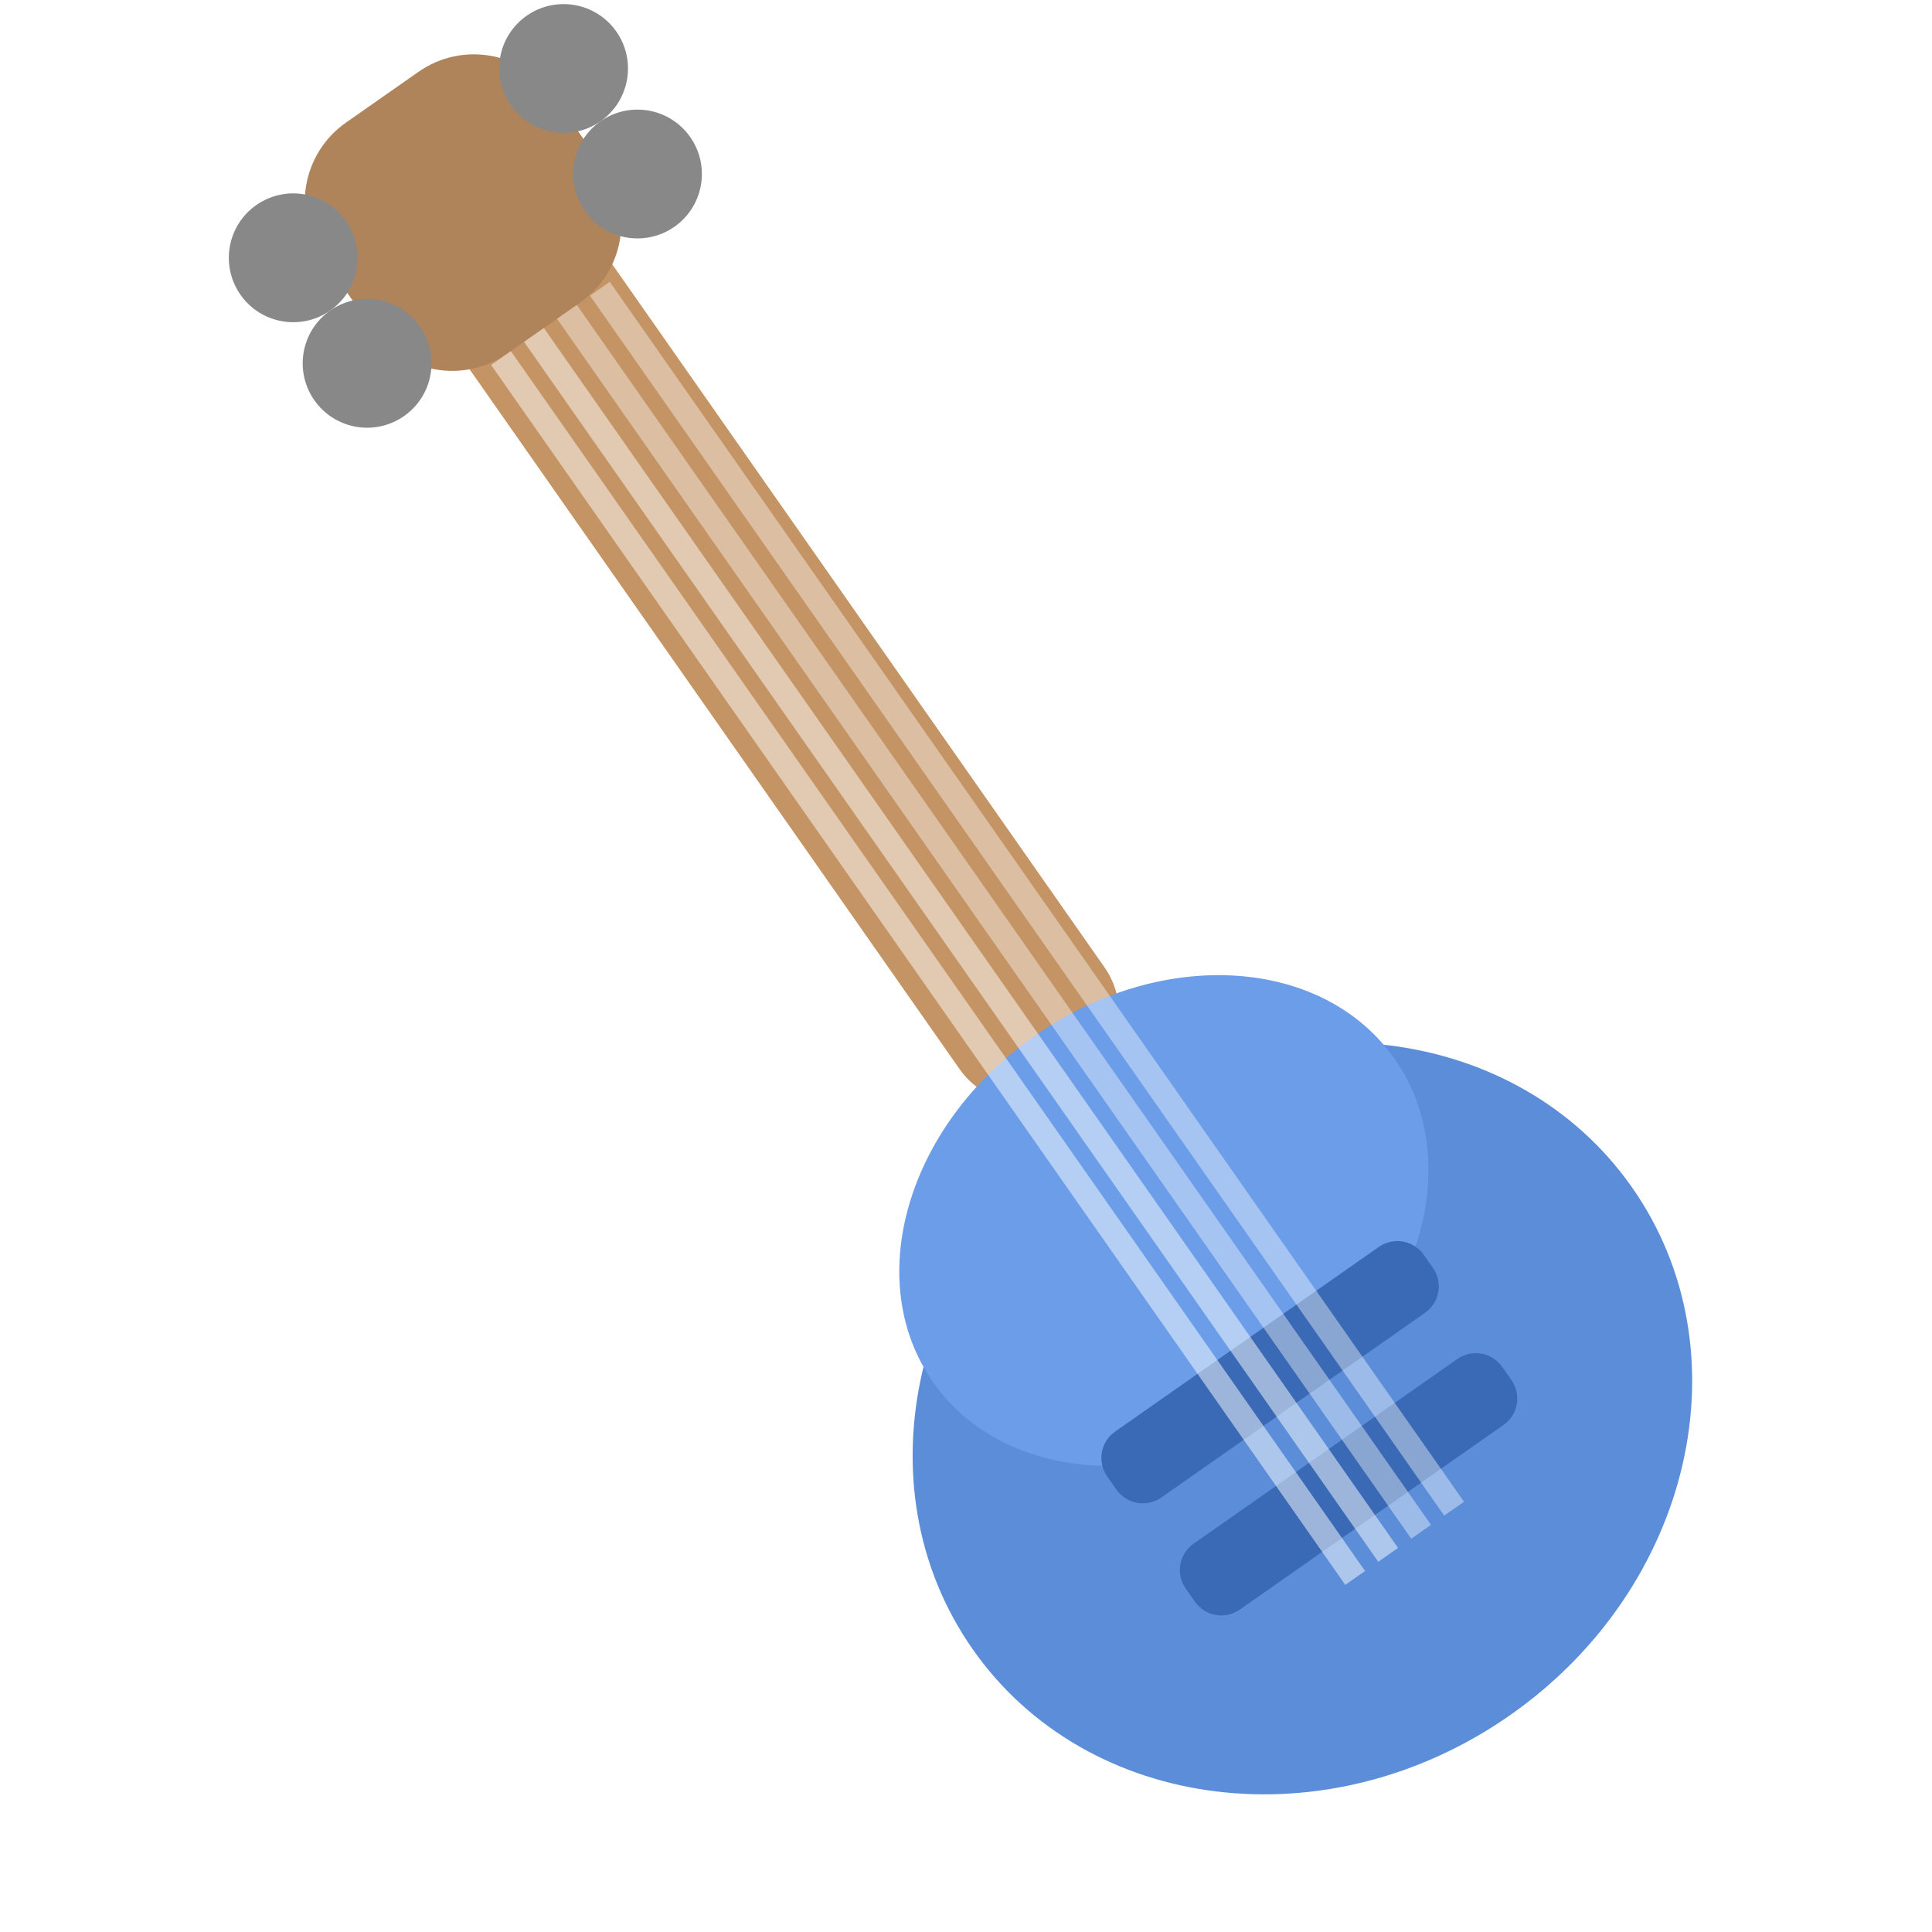
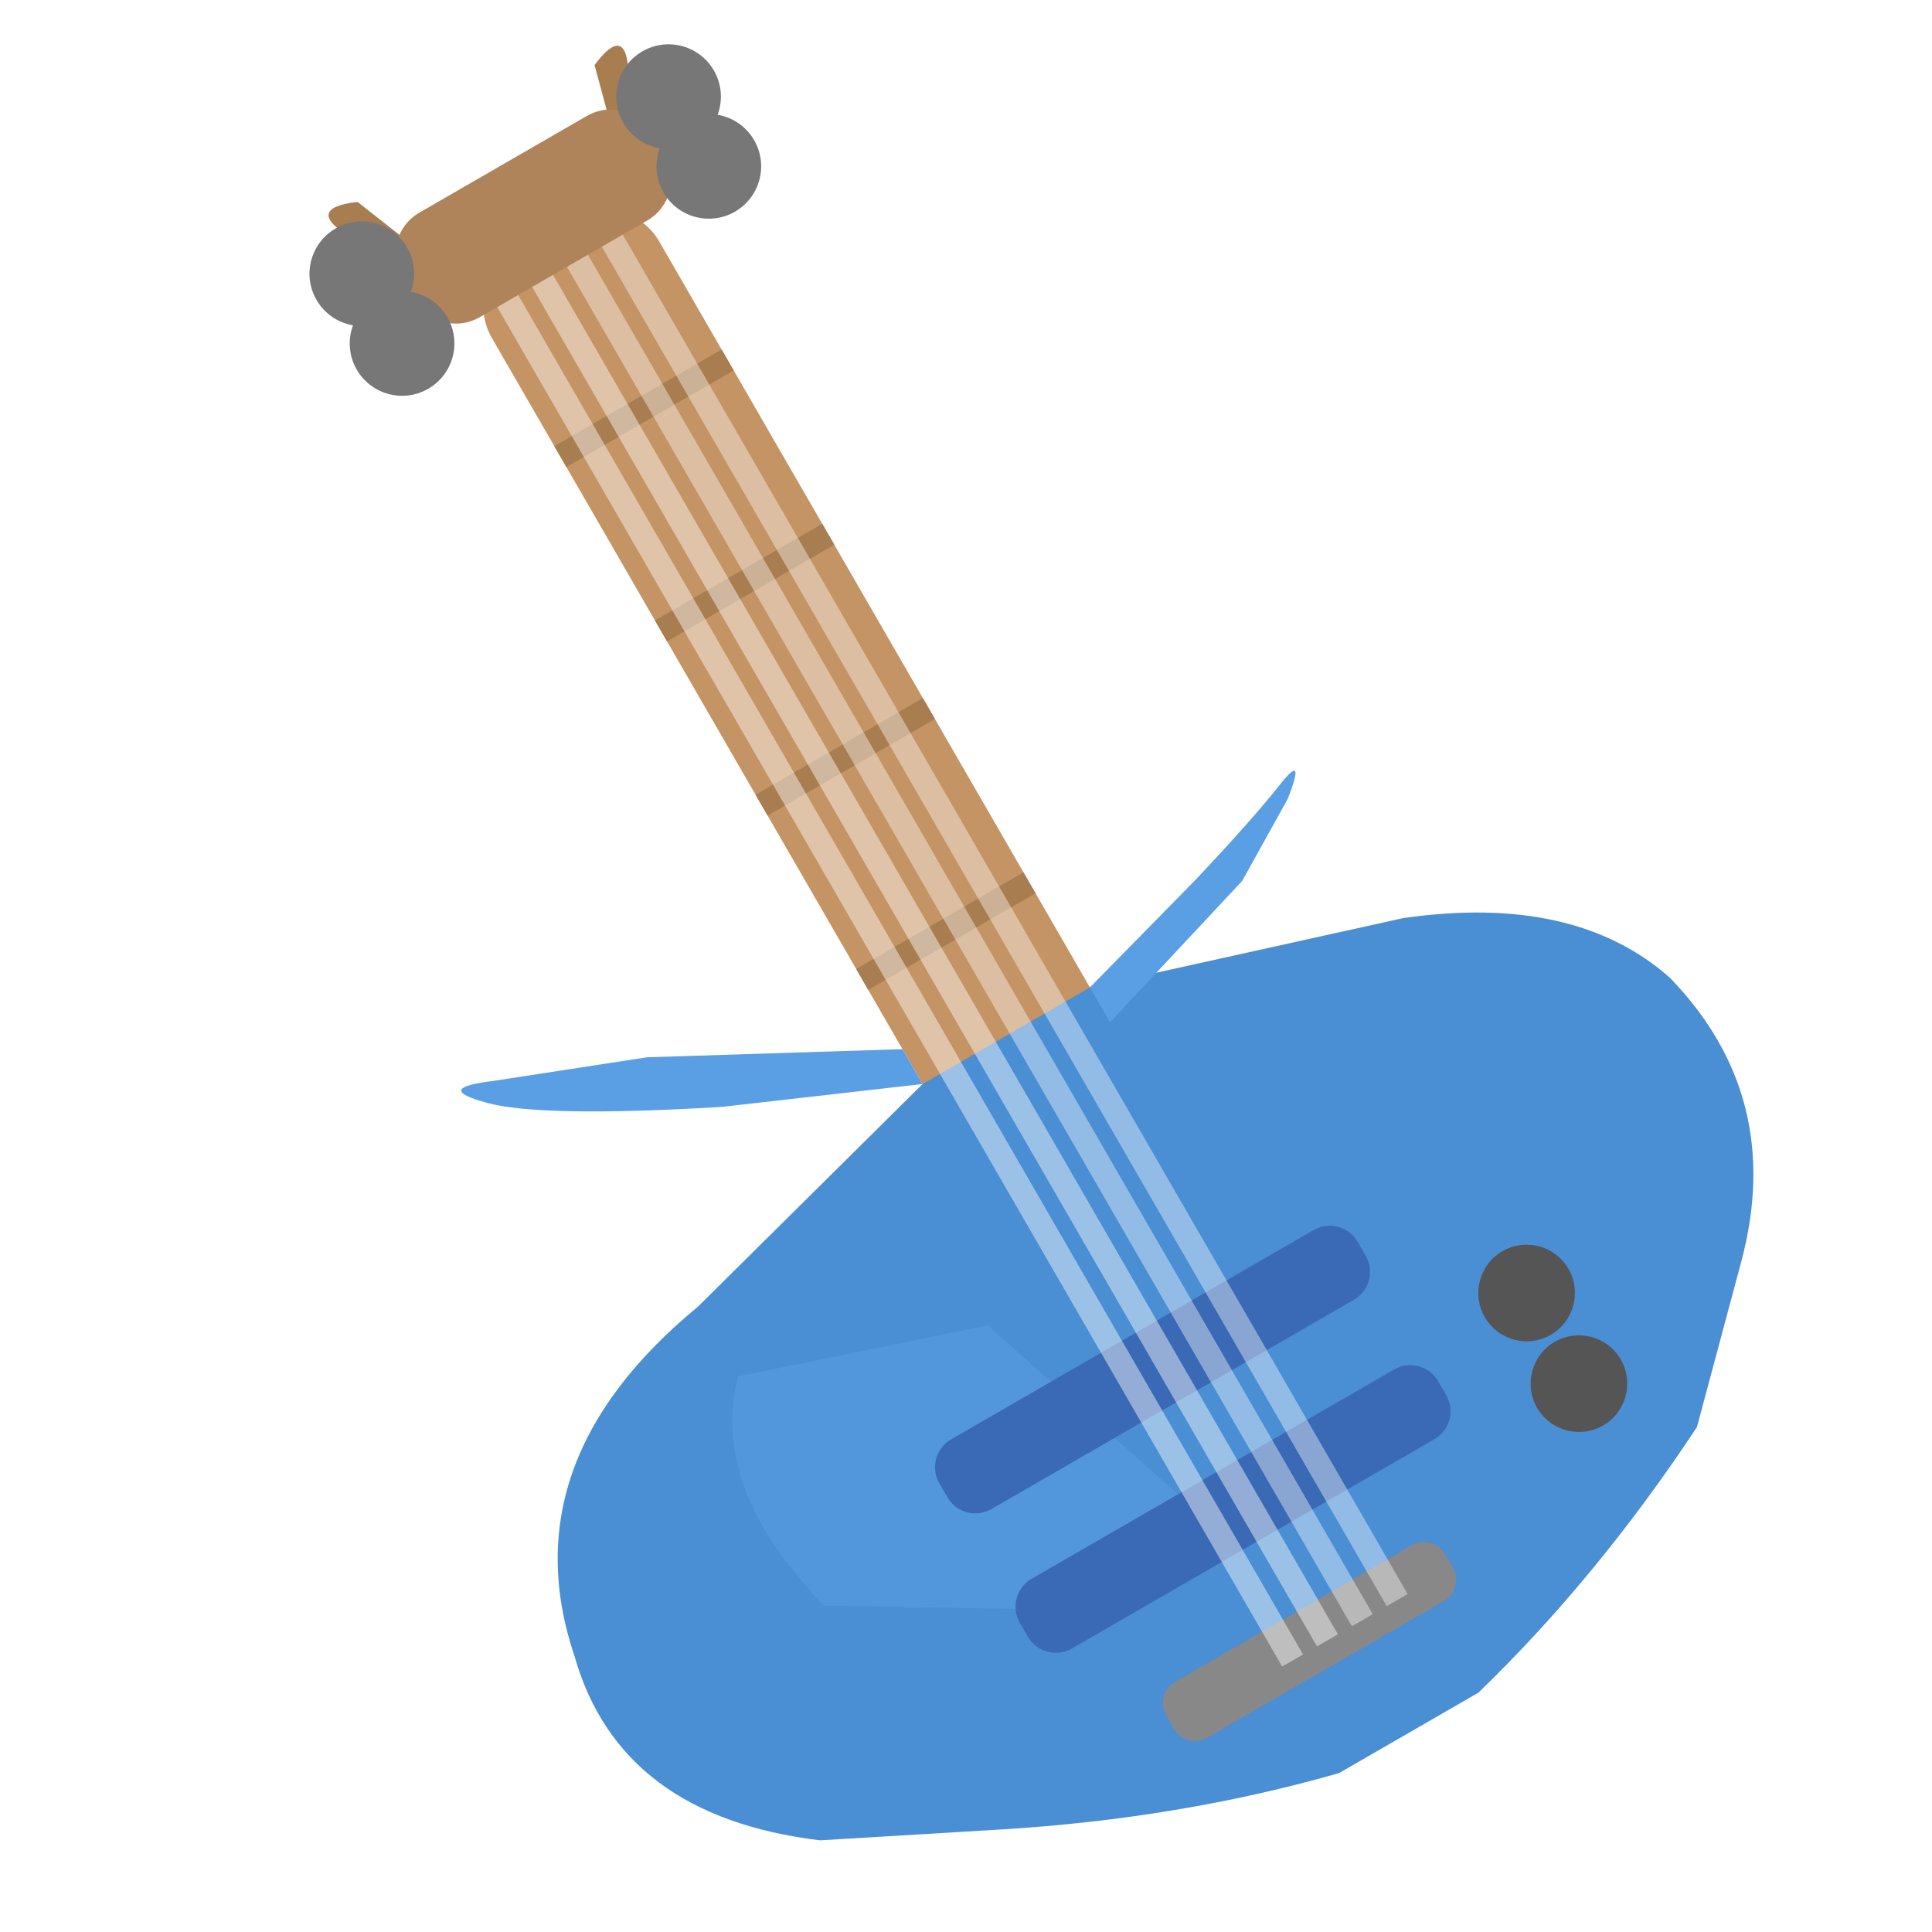
<svg xmlns="http://www.w3.org/2000/svg" viewBox="0 0 24 24">
-   <g transform="rotate(-35,12,12)">
-     <rect x="11.2" y="0" width="2.2" height="14" rx="1" fill="#c49464" />
-     <rect x="10.5" y="-1" width="3.5" height="3.5" rx="1.2" fill="#b0845a" />
-     <circle cx="10.2" cy="0" r="0.8" fill="#888" />
-     <circle cx="10.2" cy="1.6" r="0.8" fill="#888" />
-     <circle cx="14.3" cy="0" r="0.8" fill="#888" />
-     <circle cx="14.3" cy="1.6" r="0.8" fill="#888" />
-     <ellipse cx="12.2" cy="19" rx="5" ry="4.5" fill="#5b8dd9" />
-     <ellipse cx="12.2" cy="16" rx="3.5" ry="2.8" fill="#6b9de9" />
-     <rect x="9.8" y="17.8" width="4.8" height="1" rx="0.4" fill="#3a6ab5" />
-     <rect x="9.8" y="19.5" width="4.8" height="1" rx="0.4" fill="#3a6ab5" />
-     <line x1="11.6" y1="2.5" x2="11.6" y2="21" stroke="rgba(255,255,255,0.5)" stroke-width="0.3" />
-     <line x1="12.1" y1="2.5" x2="12.1" y2="21" stroke="rgba(255,255,255,0.5)" stroke-width="0.3" />
-     <line x1="12.6" y1="2.5" x2="12.6" y2="21" stroke="rgba(255,255,255,0.4)" stroke-width="0.3" />
-     <line x1="13.1" y1="2.5" x2="13.1" y2="21" stroke="rgba(255,255,255,0.4)" stroke-width="0.3" />
+   <g transform="rotate(-30,12,12)">
+     <rect x="10.8" y="1.5" width="2.4" height="13" rx="0.8" fill="#c49464" />
+     <line x1="10.8" y1="4" x2="13.2" y2="4" stroke="#a87d50" stroke-width="0.3" />
+     <line x1="10.8" y1="6.5" x2="13.2" y2="6.5" stroke="#a87d50" stroke-width="0.3" />
+     <line x1="10.8" y1="9" x2="13.2" y2="9" stroke="#a87d50" stroke-width="0.3" />
+     <line x1="10.8" y1="11.5" x2="13.2" y2="11.5" stroke="#a87d50" stroke-width="0.3" />
+     <path d="M10.5,1.5 L10,0.5 Q9.5,-0.3 10.2,0 L10.8,1.5 Z" fill="#a87d50" />
+     <path d="M13.2,1.5 L13.8,0.5 Q14.3,-0.3 13.6,0 L13.2,1.5 Z" fill="#a87d50" />
+     <rect x="10.2" y="0.5" width="3.6" height="1.5" rx="0.6" fill="#b0845a" />
+     <circle cx="9.8" cy="0.8" r="0.65" fill="#777" />
+     <circle cx="9.8" cy="1.8" r="0.65" fill="#777" />
+     <circle cx="14.2" cy="0.8" r="0.65" fill="#777" />
+     <circle cx="14.2" cy="1.8" r="0.65" fill="#777" />
+     <path d="       M10.8,13       L7,14 Q4,14.5 3.5,17 Q3,19 5,20.5 L7,21.5       Q9,22.5 11,23 L13,23       Q15,22.5 17,21.5 L18.5,20       Q20,18.5 19.5,16.5 Q19,15 17,14.2       L13.2,13 Z     " fill="#4a8ed4" />
+     <path d="M10.8,13 L8.5,12 Q6.5,11 6,10.5 Q5.5,10 6.2,10.3 L8,11 L10.8,12.5 Z" fill="#5a9ee4" />
+     <path d="M13.2,13 L15,12.5 Q16,12.2 16.5,12 Q17,11.8 16.5,12.2 L15.5,12.8 L13.2,13.5 Z" fill="#5a9ee4" />
+     <path d="M7,15 Q6,16 6.5,18 L9,19.5 L11,19 L10,16 Z" fill="#5a9ee4" opacity="0.5" />
+     <rect x="8.5" y="17" width="6" height="1" rx="0.4" fill="#3a6ab5" />
+     <rect x="8.5" y="19" width="6" height="1" rx="0.4" fill="#3a6ab5" />
+     <rect x="9.5" y="21" width="4" height="0.8" rx="0.3" fill="#888" />
+     <line x1="11.2" y1="2" x2="11.2" y2="21.5" stroke="rgba(255,255,255,0.45)" stroke-width="0.3" />
+     <line x1="11.7" y1="2" x2="11.7" y2="21.5" stroke="rgba(255,255,255,0.45)" stroke-width="0.3" />
+     <line x1="12.2" y1="2" x2="12.2" y2="21.5" stroke="rgba(255,255,255,0.4)" stroke-width="0.3" />
+     <line x1="12.7" y1="2" x2="12.7" y2="21.5" stroke="rgba(255,255,255,0.4)" stroke-width="0.3" />
+     <circle cx="16" cy="19" r="0.6" fill="#555" />
+     <circle cx="16" cy="20.3" r="0.6" fill="#555" />
  </g>
</svg>
